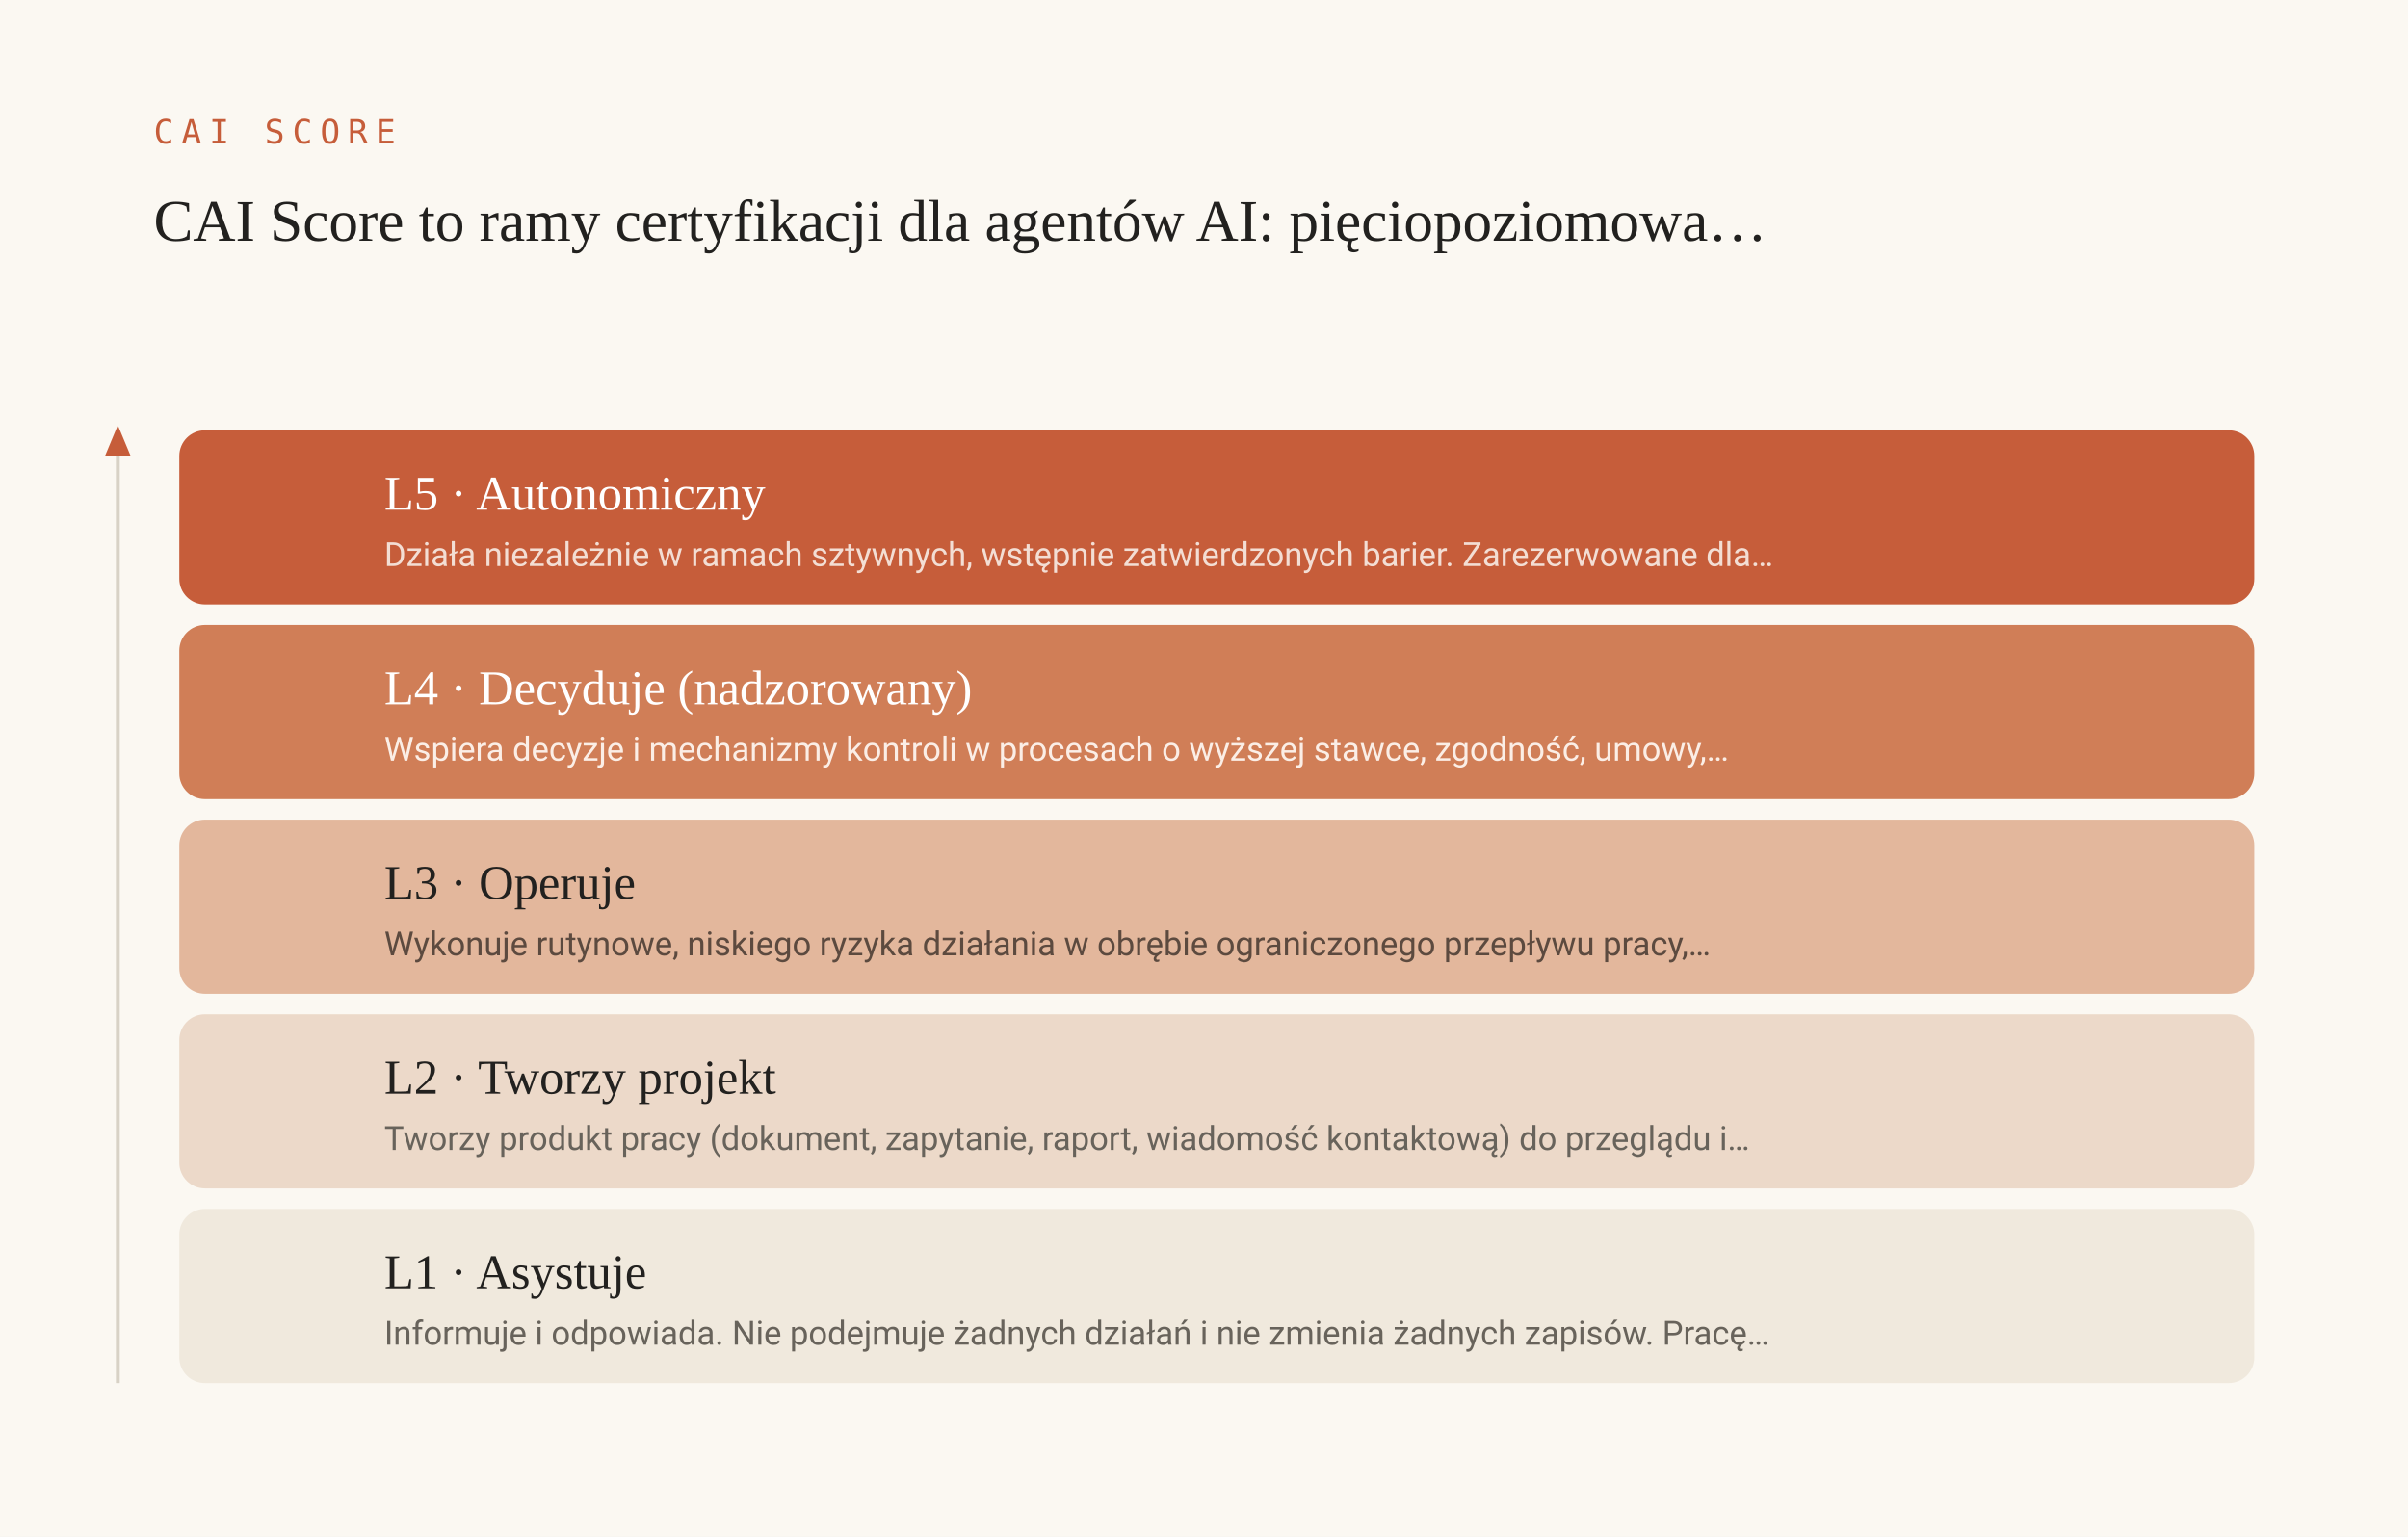
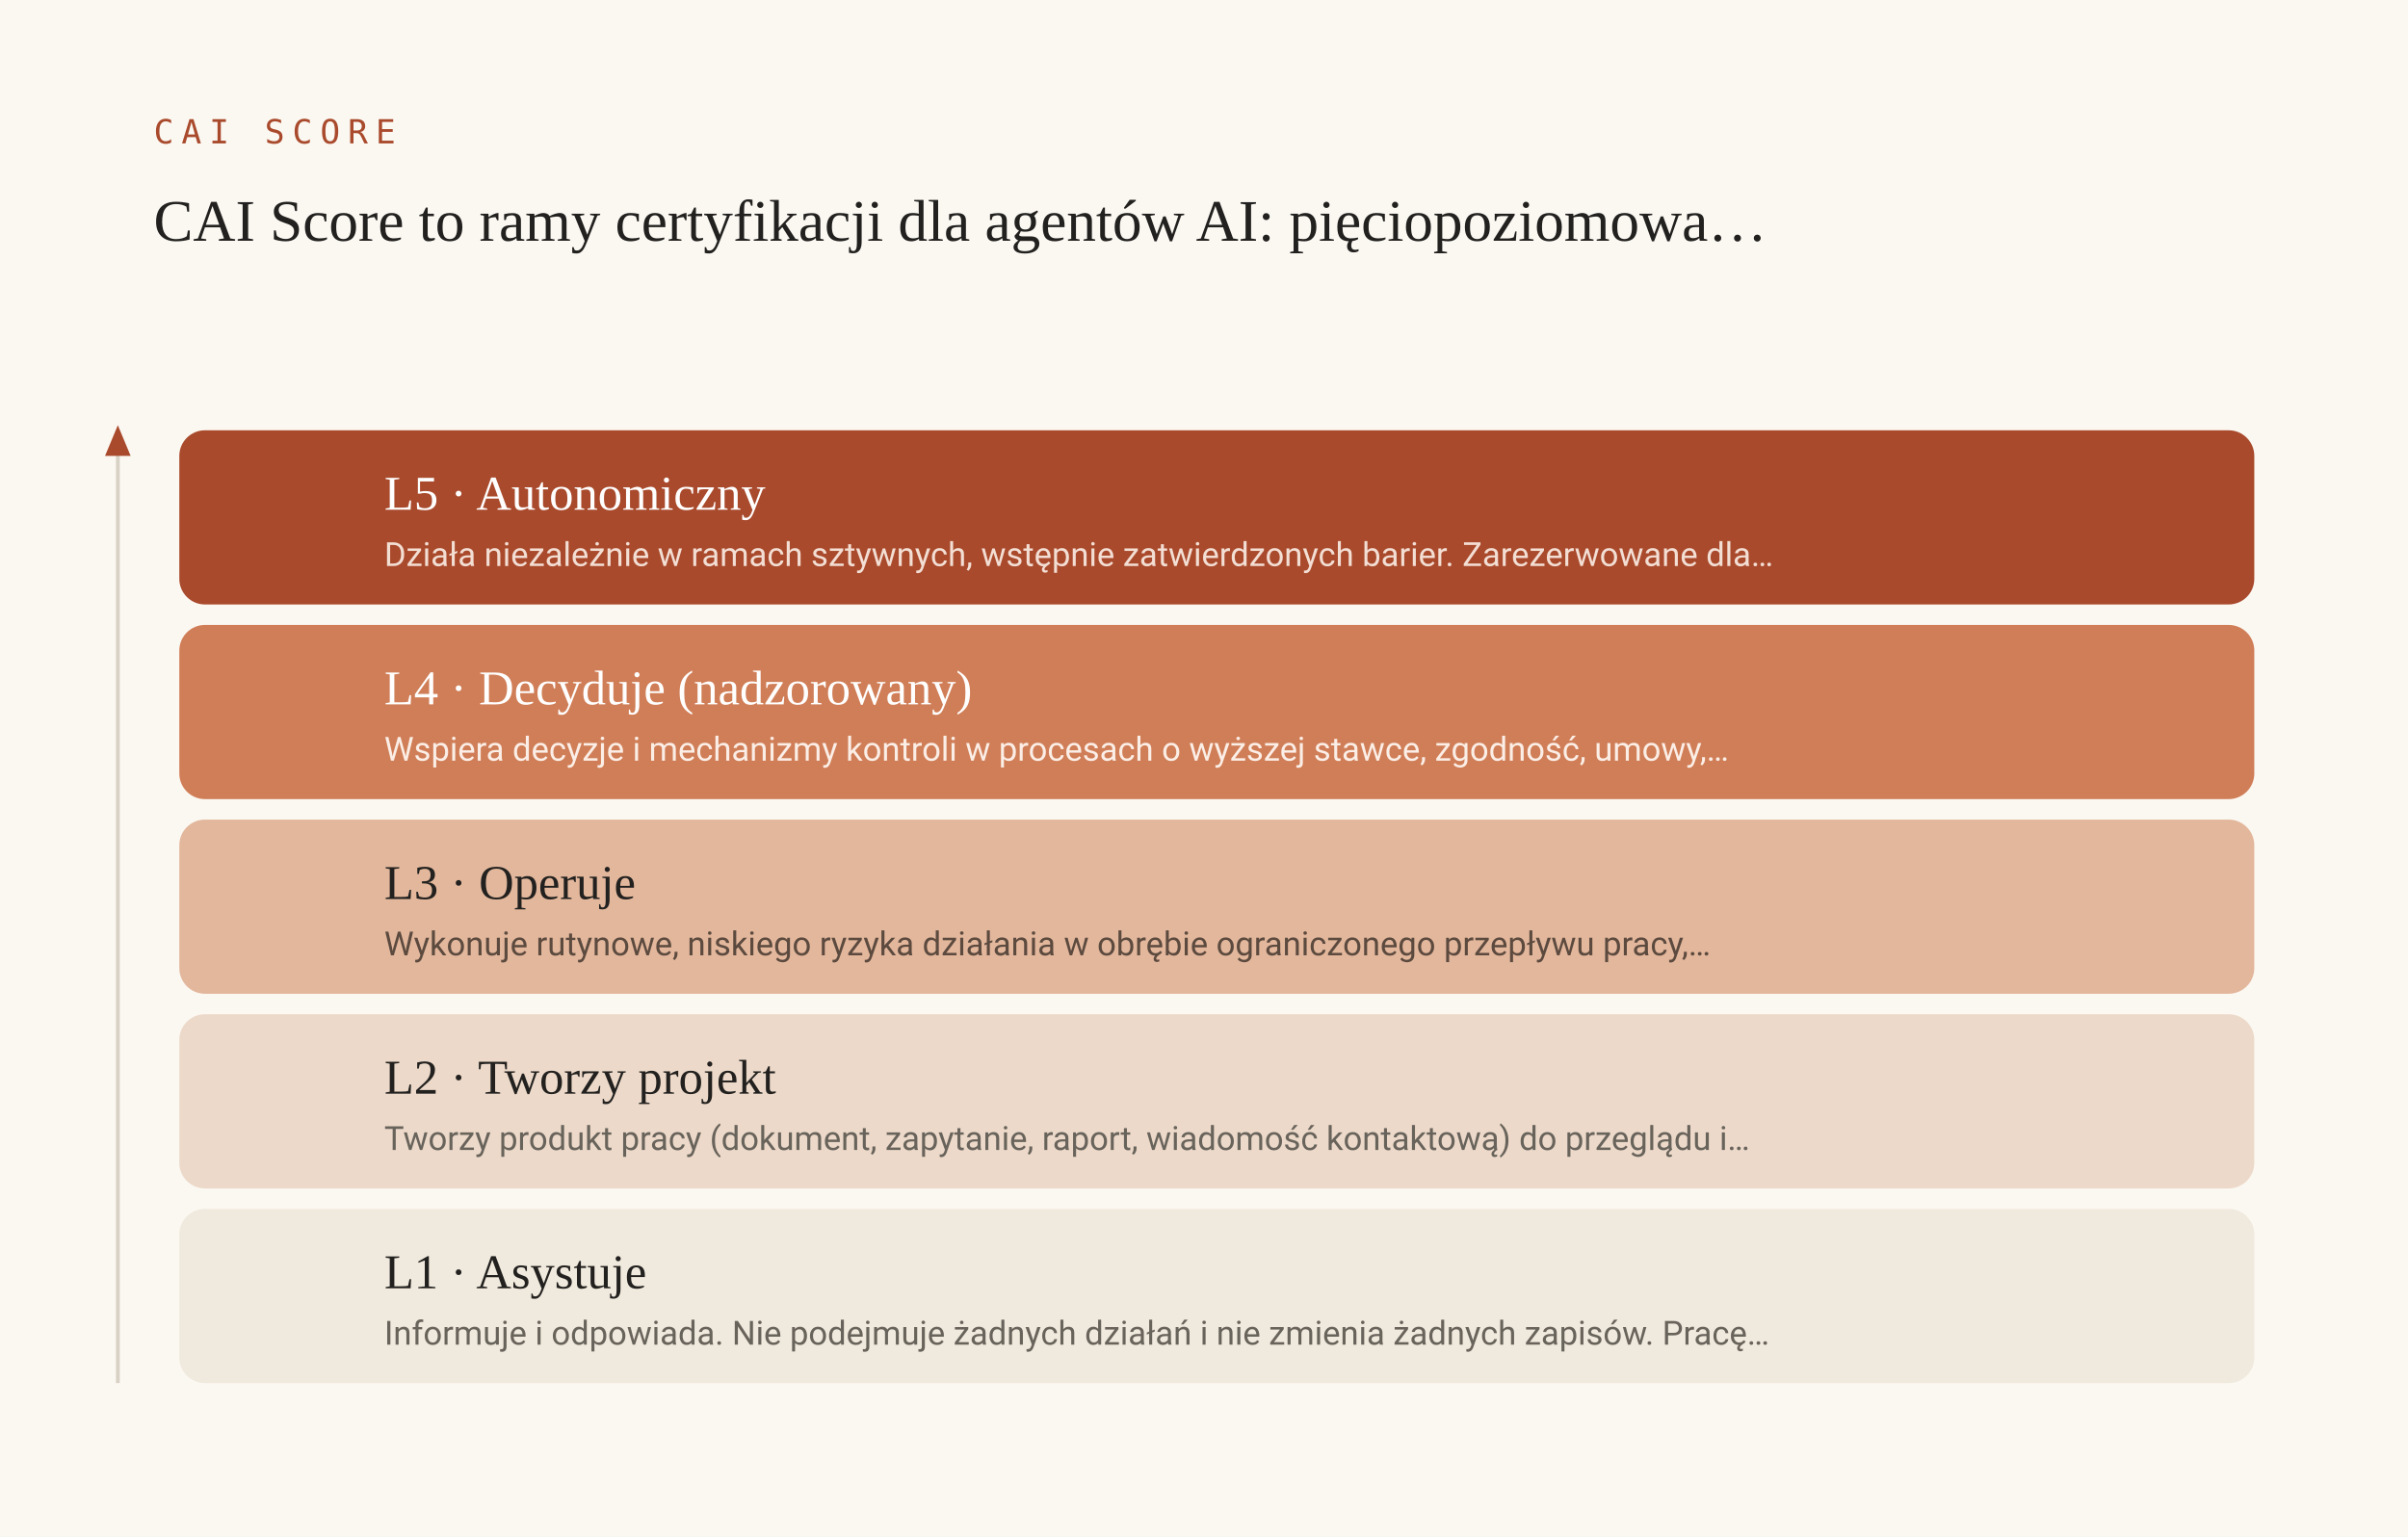
<svg xmlns="http://www.w3.org/2000/svg" viewBox="0 0 940 600" font-family="system-ui,-apple-system,'Segoe UI',Roboto,sans-serif">
  <defs>
    <style>.serif{font-family:Georgia,'Times New Roman',serif}.mono{font-family:ui-monospace,SFMono-Regular,Menlo,monospace}</style>
  </defs>
  <rect width="940" height="600" fill="#FBF8F2" />
-   <text x="60" y="56" class="mono" font-size="13" letter-spacing="3" fill="#c65d3a">CAI SCORE</text>
+   <text x="60" y="56" class="mono" font-size="13" letter-spacing="3" fill="#a94a2c">CAI SCORE</text>
  <text x="60" y="94" class="serif" font-size="23" fill="#22211F">CAI Score to ramy certyfikacji dla agentów AI: pięciopoziomowa…</text>
  <line x1="46" y1="172" x2="46" y2="540" stroke="#d8d2c6" stroke-width="1.5" />
-   <polygon points="46,166 41,178 51,178" fill="#c65d3a" />
-   <rect x="70" y="168" width="810" height="68" rx="10" fill="#c65d3a" />
+   <polygon points="46,166 41,178 51,178" fill="#a94a2c" />
+   <rect x="70" y="168" width="810" height="68" rx="10" fill="#a94a2c" />
  <text x="150" y="199" class="serif" font-size="19" fill="#fff">L5 · Autonomiczny</text>
  <text x="150" y="221" font-size="13" fill="#f3ded4">Działa niezależnie w ramach sztywnych, wstępnie zatwierdzonych barier. Zarezerwowane dla…</text>
  <rect x="70" y="244" width="810" height="68" rx="10" fill="#d07e57" />
  <text x="150" y="275" class="serif" font-size="19" fill="#fff">L4 · Decyduje (nadzorowany)</text>
  <text x="150" y="297" font-size="13" fill="#fbeee6">Wspiera decyzje i mechanizmy kontroli w procesach o wyższej stawce, zgodność, umowy,…</text>
  <rect x="70" y="320" width="810" height="68" rx="10" fill="#e3b79c" />
  <text x="150" y="351" class="serif" font-size="19" fill="#22211F">L3 · Operuje</text>
  <text x="150" y="373" font-size="13" fill="#5c4a3f">Wykonuje rutynowe, niskiego ryzyka działania w obrębie ograniczonego przepływu pracy,…</text>
  <rect x="70" y="396" width="810" height="68" rx="10" fill="#ecd9c9" />
  <text x="150" y="427" class="serif" font-size="19" fill="#22211F">L2 · Tworzy projekt</text>
  <text x="150" y="449" font-size="13" fill="#68635b">Tworzy produkt pracy (dokument, zapytanie, raport, wiadomość kontaktową) do przeglądu i…</text>
  <rect x="70" y="472" width="810" height="68" rx="10" fill="#f0e9dd" />
  <text x="150" y="503" class="serif" font-size="19" fill="#22211F">L1 · Asystuje</text>
  <text x="150" y="525" font-size="13" fill="#68635b">Informuje i odpowiada. Nie podejmuje żadnych działań i nie zmienia żadnych zapisów. Pracę…</text>
</svg>
